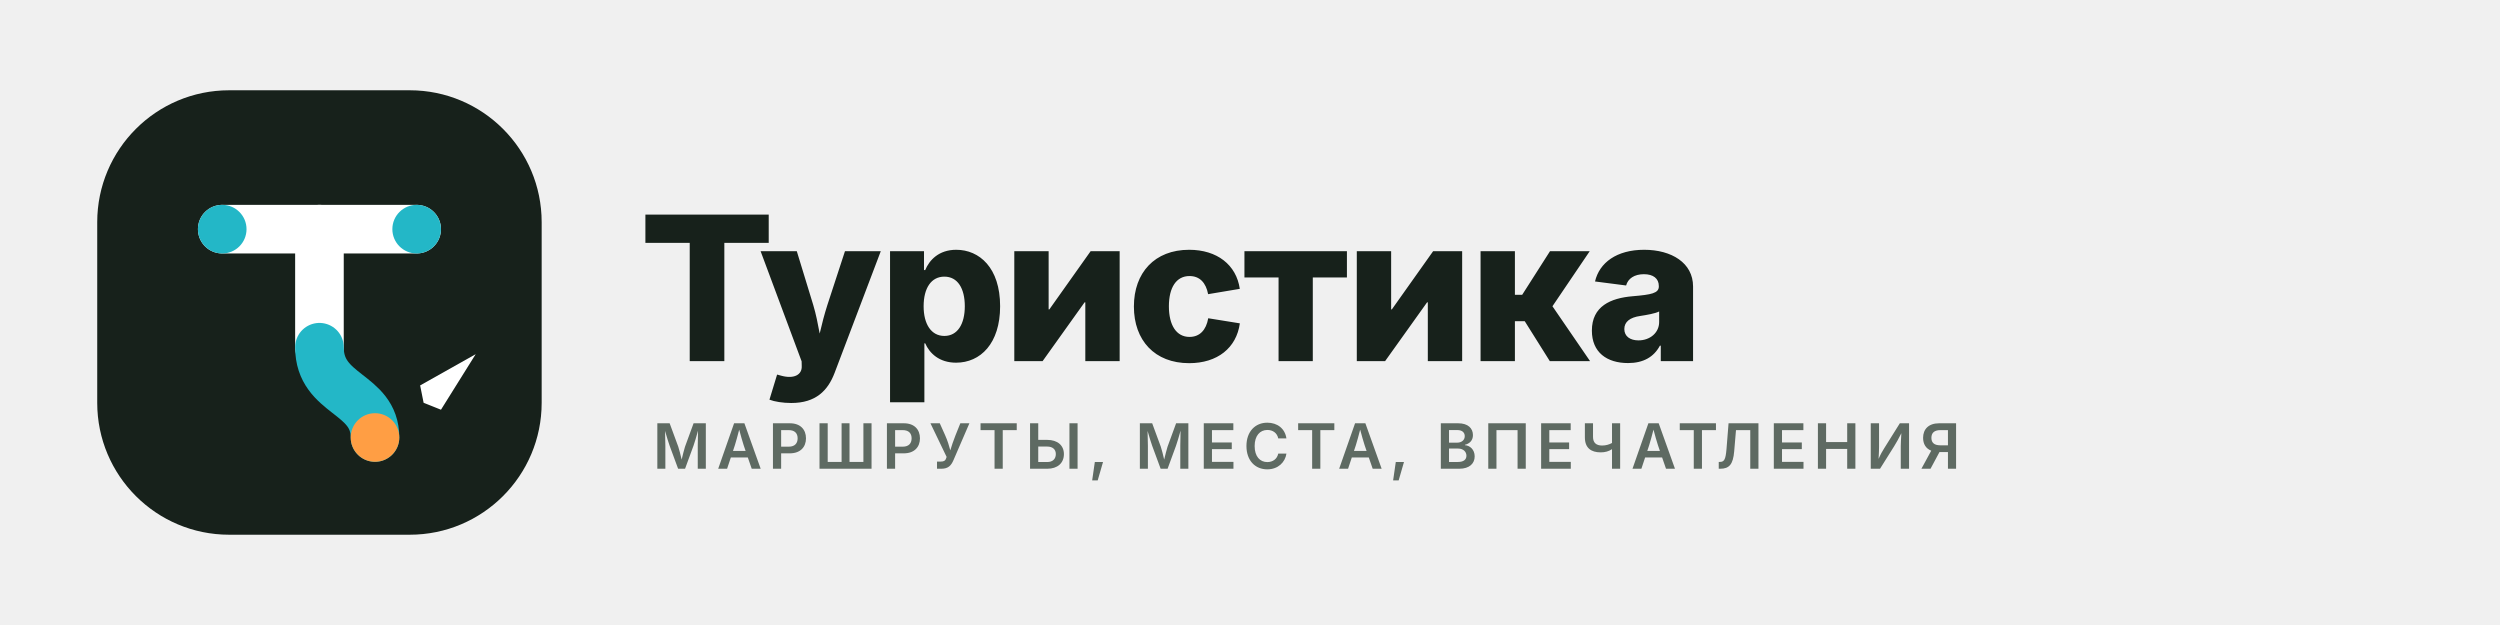
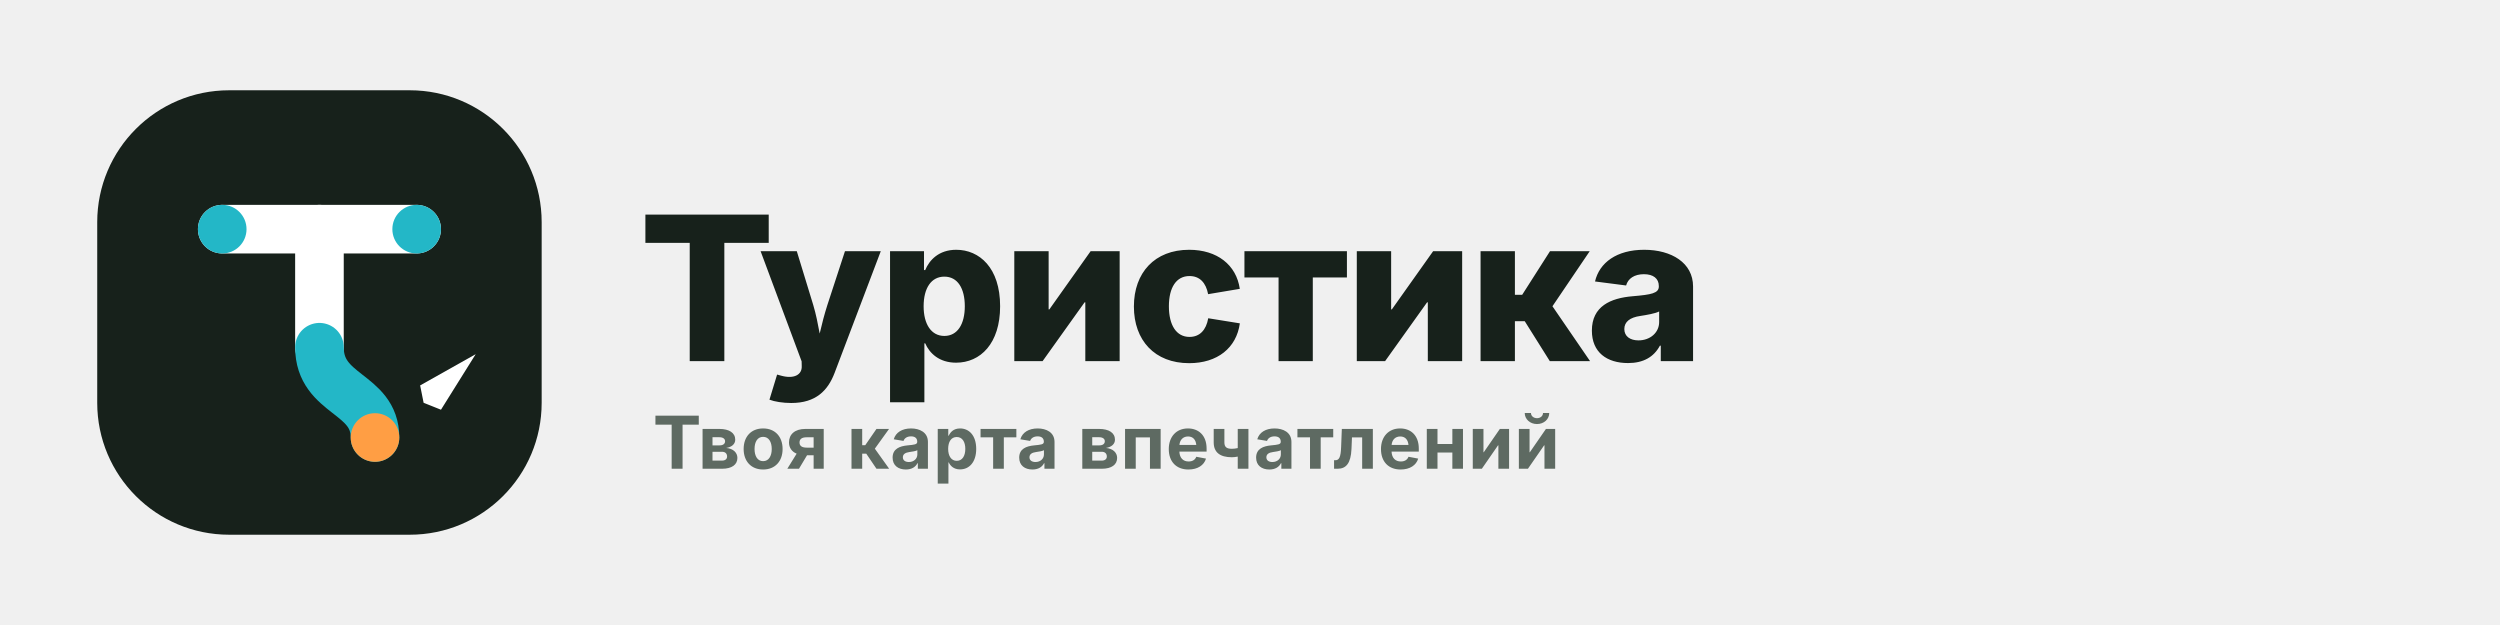
<svg xmlns="http://www.w3.org/2000/svg" width="720" height="180" viewBox="0 0 720 180" fill="none" role="img" aria-labelledby="title desc">
  <rect x="28" y="26" width="128" height="128" rx="38" fill="#17211B" />
  <path d="M64 66H120" stroke="#FFFFFF" stroke-width="14" stroke-linecap="round" />
  <path d="M92 66V100" stroke="#FFFFFF" stroke-width="14" stroke-linecap="round" />
  <path d="M92 100C92 114 108 113 108 126" stroke="#23B7C7" stroke-width="14" stroke-linecap="round" />
  <circle cx="64" cy="66" r="7" fill="#23B7C7" />
  <circle cx="120" cy="66" r="7" fill="#23B7C7" />
  <circle cx="108" cy="126" r="7" fill="#FF9E44" />
  <path d="M121 111L137 102L127 118L122 116L121 111Z" fill="#FFFFFF" />
  <text x="184" y="104" fill="#17211B" font-family="Manrope, Inter, Arial, sans-serif" font-size="58" font-weight="800" letter-spacing="-1.2">Туристика</text>
-   <text x="188" y="135" fill="#5E6A62" font-family="Manrope, Inter, Arial, sans-serif" font-size="18" font-weight="600" letter-spacing="1.8">МАРШРУТЫ, МЕСТА, ВПЕЧАТЛЕНИЯ</text>
+   <text x="188" y="135" fill="#5E6A62" font-family="Manrope, Inter, Arial, sans-serif" font-size="21" font-weight="700" letter-spacing=".2">Твоя карта впечатлений</text>
</svg>
